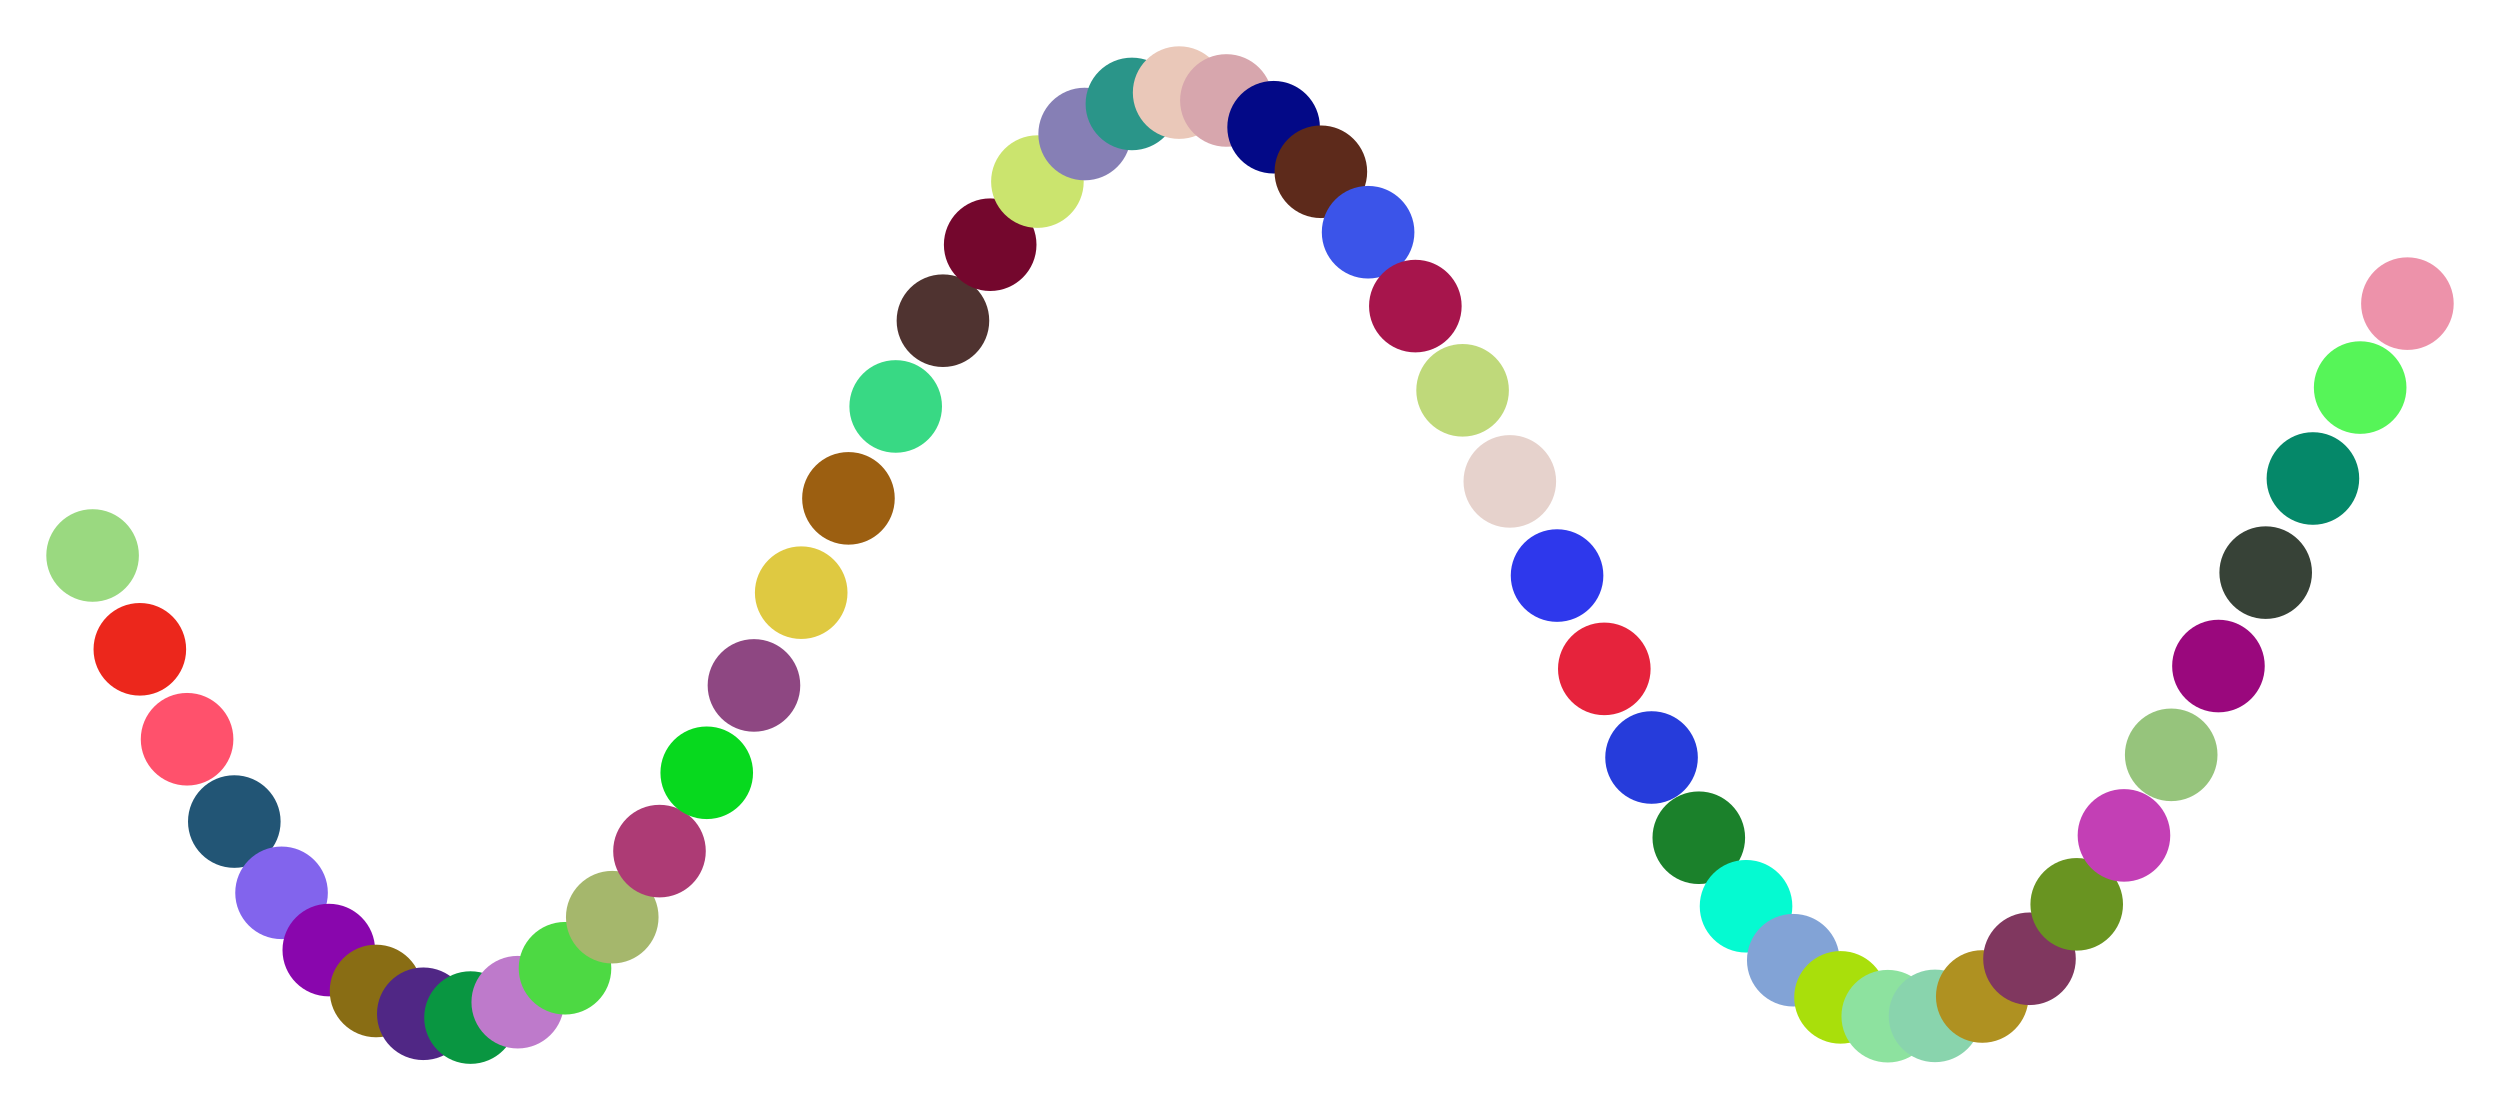
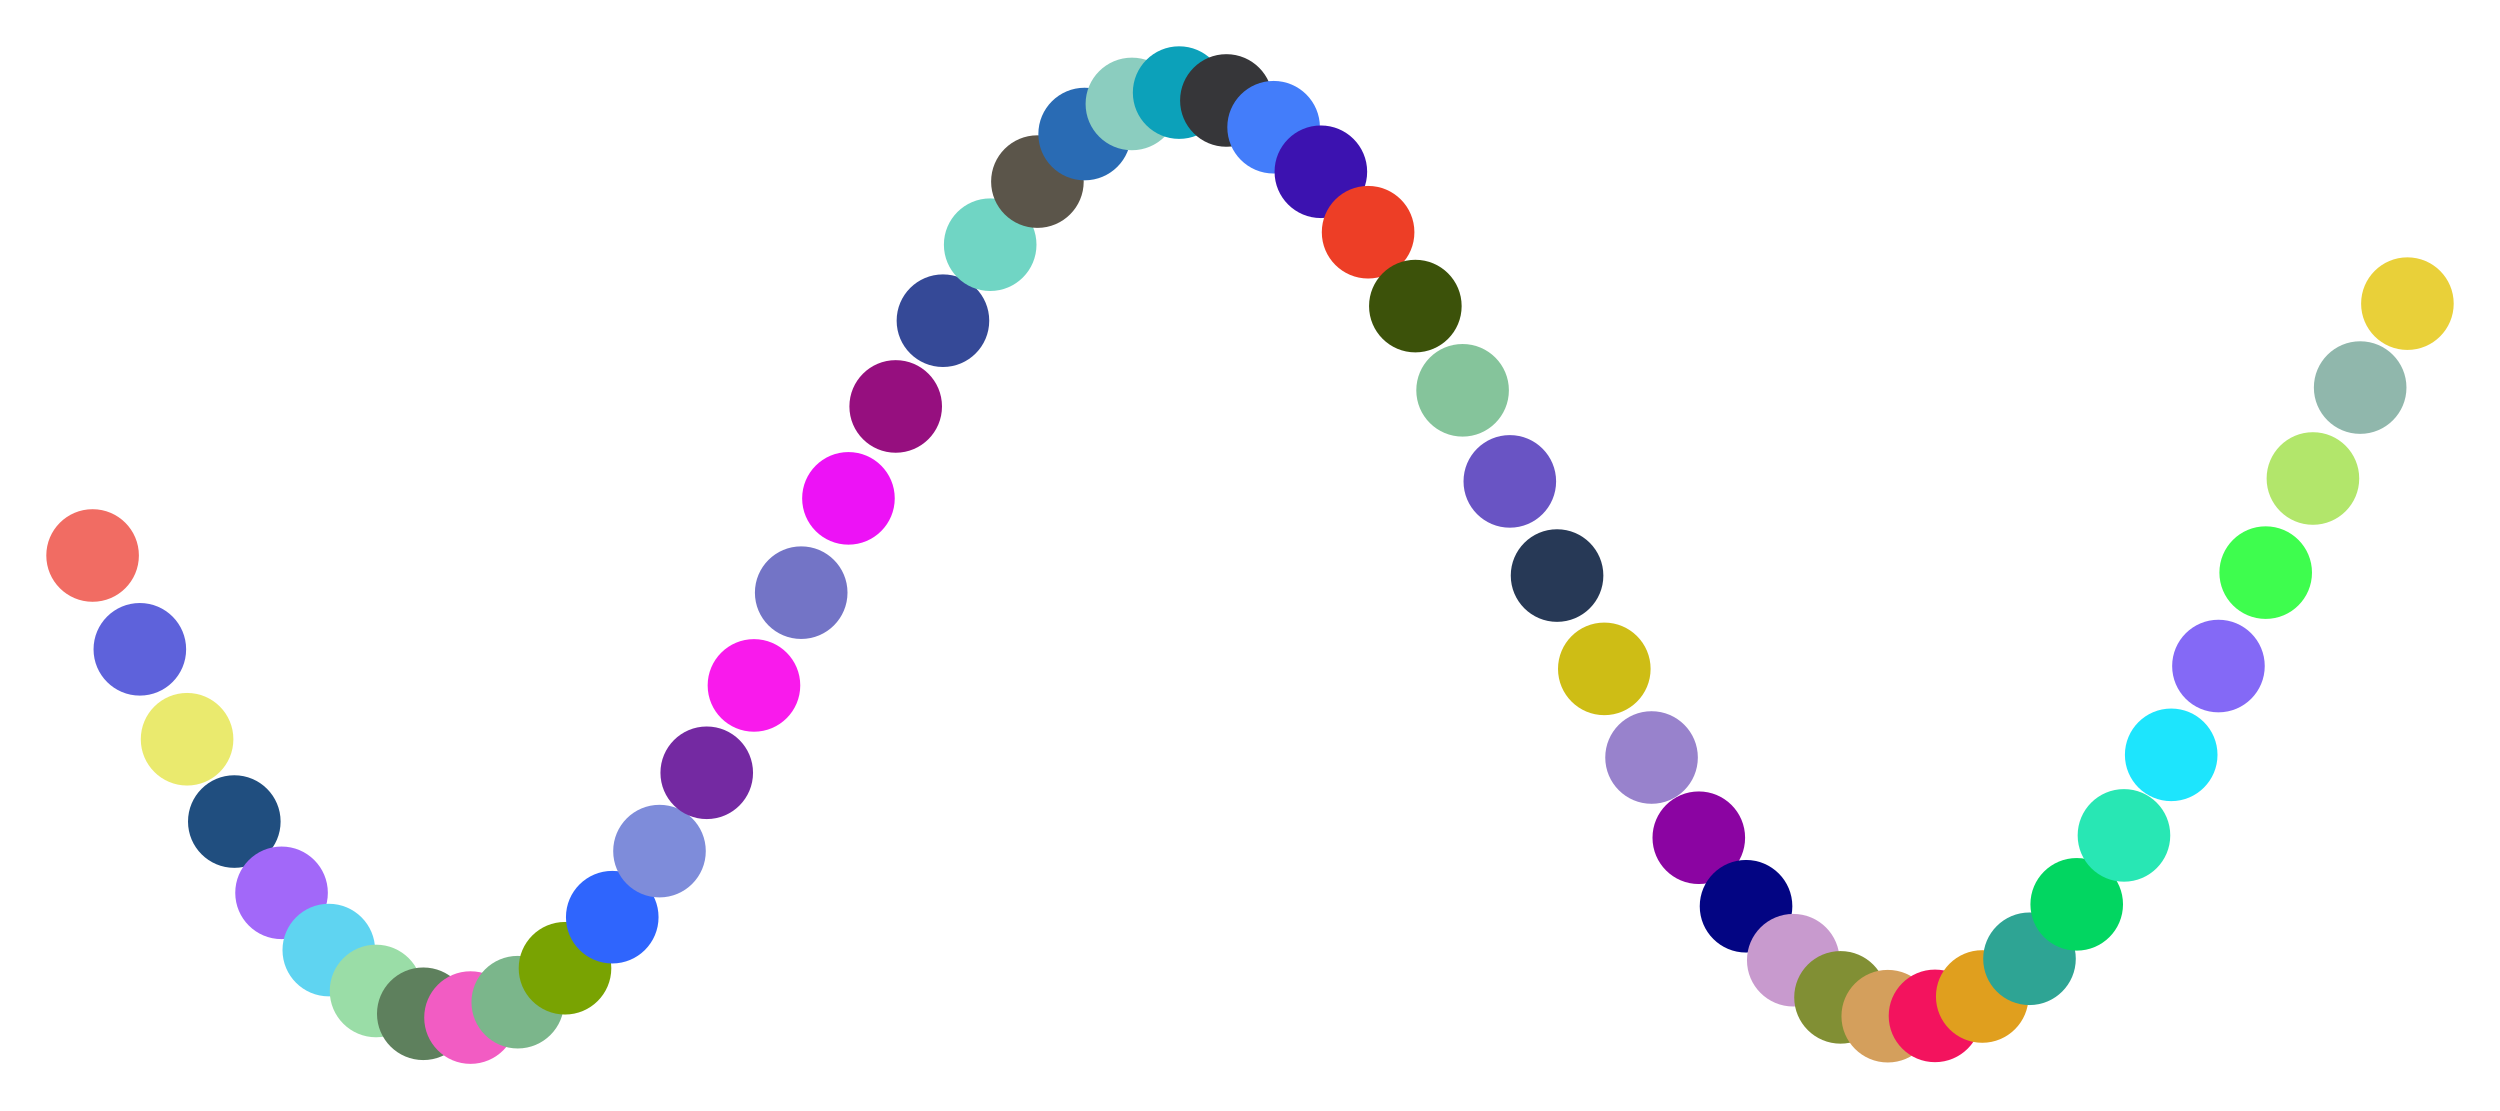
<svg xmlns="http://www.w3.org/2000/svg" width="200" height="88.812" viewBox="-4 26.003 108 47.958" version="1.1">
  <g>
-     <circle cx="0" cy="50" r="2" fill="#9ad980" />
-     <circle cx="2.041" cy="54.053" r="2" fill="#ec271c" />
-     <circle cx="4.082" cy="57.938" r="2" fill="#ff516c" />
-     <circle cx="6.122" cy="61.494" r="2" fill="#225575" />
-     <circle cx="8.163" cy="64.573" r="2" fill="#8264ed" />
-     <circle cx="10.204" cy="67.046" r="2" fill="#8906ad" />
-     <circle cx="12.245" cy="68.813" r="2" fill="#896d14" />
-     <circle cx="14.286" cy="69.798" r="2" fill="#502785" />
-     <circle cx="16.326" cy="69.962" r="2" fill="#099641" />
-     <circle cx="18.367" cy="69.297" r="2" fill="#be7acb" />
-     <circle cx="20.408" cy="67.831" r="2" fill="#4dd943" />
-     <circle cx="22.449" cy="65.625" r="2" fill="#a5b76c" />
-     <circle cx="24.49" cy="62.771" r="2" fill="#ad3b75" />
-     <circle cx="26.531" cy="59.387" r="2" fill="#07d91e" />
-     <circle cx="28.571" cy="55.613" r="2" fill="#8e4782" />
-     <circle cx="30.612" cy="51.606" r="2" fill="#dfc941" />
-     <circle cx="32.653" cy="47.532" r="2" fill="#9c5f11" />
-     <circle cx="34.694" cy="43.561" r="2" fill="#38d984" />
-     <circle cx="36.735" cy="39.857" r="2" fill="#4f3330" />
-     <circle cx="38.776" cy="36.574" r="2" fill="#74072d" />
-     <circle cx="40.816" cy="33.848" r="2" fill="#cbe46e" />
-     <circle cx="42.857" cy="31.793" r="2" fill="#867fb5" />
-     <circle cx="44.898" cy="30.493" r="2" fill="#2a9589" />
-     <circle cx="46.939" cy="30.003" r="2" fill="#eac8b9" />
-     <circle cx="48.98" cy="30.343" r="2" fill="#d7a6ad" />
-     <circle cx="51.02" cy="31.499" r="2" fill="#030987" />
-     <circle cx="53.061" cy="33.423" r="2" fill="#5d2a1b" />
-     <circle cx="55.102" cy="36.035" r="2" fill="#3b54e9" />
-     <circle cx="57.143" cy="39.226" r="2" fill="#a7154c" />
-     <circle cx="59.184" cy="42.864" r="2" fill="#bfd97a" />
-     <circle cx="61.224" cy="46.799" r="2" fill="#e6d2cc" />
-     <circle cx="63.265" cy="50.867" r="2" fill="#2e38ec" />
-     <circle cx="65.306" cy="54.898" r="2" fill="#e6233c" />
-     <circle cx="67.347" cy="58.727" r="2" fill="#263cdb" />
-     <circle cx="69.388" cy="62.193" r="2" fill="#1b812b" />
-     <circle cx="71.429" cy="65.153" r="2" fill="#05fad1" />
-     <circle cx="73.469" cy="67.484" r="2" fill="#82a3d6" />
-     <circle cx="75.51" cy="69.089" r="2" fill="#a9df0b" />
-     <circle cx="77.551" cy="69.902" r="2" fill="#8de29f" />
-     <circle cx="79.592" cy="69.889" r="2" fill="#89d4ad" />
-     <circle cx="81.633" cy="69.051" r="2" fill="#af9121" />
-     <circle cx="83.674" cy="67.422" r="2" fill="#80375f" />
-     <circle cx="85.714" cy="65.07" r="2" fill="#699421" />
-     <circle cx="87.755" cy="62.092" r="2" fill="#c33fb5" />
-     <circle cx="89.796" cy="58.612" r="2" fill="#96c47c" />
-     <circle cx="91.837" cy="54.776" r="2" fill="#9a087d" />
-     <circle cx="93.878" cy="50.74" r="2" fill="#374237" />
-     <circle cx="95.918" cy="46.674" r="2" fill="#058869" />
-     <circle cx="97.959" cy="42.746" r="2" fill="#56f558" />
-     <circle cx="100" cy="39.12" r="2" fill="#ed92aa" />
+     <circle cx="0" cy="50" r="2" fill="#f16c63" />
+     <circle cx="2.041" cy="54.053" r="2" fill="#5e62db" />
+     <circle cx="4.082" cy="57.938" r="2" fill="#eaea6e" />
+     <circle cx="6.122" cy="61.494" r="2" fill="#204e7f" />
+     <circle cx="8.163" cy="64.573" r="2" fill="#a268f9" />
+     <circle cx="10.204" cy="67.046" r="2" fill="#5fd4f1" />
+     <circle cx="12.245" cy="68.813" r="2" fill="#9adda7" />
+     <circle cx="14.286" cy="69.798" r="2" fill="#5e805d" />
+     <circle cx="16.326" cy="69.962" r="2" fill="#f25cc3" />
+     <circle cx="18.367" cy="69.297" r="2" fill="#7bb68b" />
+     <circle cx="20.408" cy="67.831" r="2" fill="#79a302" />
+     <circle cx="22.449" cy="65.625" r="2" fill="#2f65fd" />
+     <circle cx="24.49" cy="62.771" r="2" fill="#7e8cda" />
+     <circle cx="26.531" cy="59.387" r="2" fill="#7429a2" />
+     <circle cx="28.571" cy="55.613" r="2" fill="#f91aec" />
+     <circle cx="30.612" cy="51.606" r="2" fill="#7374c6" />
+     <circle cx="32.653" cy="47.532" r="2" fill="#ed12f6" />
+     <circle cx="34.694" cy="43.561" r="2" fill="#960f7f" />
+     <circle cx="36.735" cy="39.857" r="2" fill="#354997" />
+     <circle cx="38.776" cy="36.574" r="2" fill="#70d5c4" />
+     <circle cx="40.816" cy="33.848" r="2" fill="#5b554a" />
+     <circle cx="42.857" cy="31.793" r="2" fill="#296bb4" />
+     <circle cx="44.898" cy="30.493" r="2" fill="#8bcdbf" />
+     <circle cx="46.939" cy="30.003" r="2" fill="#0ca1ba" />
+     <circle cx="48.98" cy="30.343" r="2" fill="#363639" />
+     <circle cx="51.02" cy="31.499" r="2" fill="#437dfa" />
+     <circle cx="53.061" cy="33.423" r="2" fill="#3c12b0" />
+     <circle cx="55.102" cy="36.035" r="2" fill="#ed3e26" />
+     <circle cx="57.143" cy="39.226" r="2" fill="#3c520a" />
+     <circle cx="59.184" cy="42.864" r="2" fill="#85c49b" />
+     <circle cx="61.224" cy="46.799" r="2" fill="#6954c4" />
+     <circle cx="63.265" cy="50.867" r="2" fill="#273956" />
+     <circle cx="65.306" cy="54.898" r="2" fill="#cebd15" />
+     <circle cx="67.347" cy="58.727" r="2" fill="#9882cc" />
+     <circle cx="69.388" cy="62.193" r="2" fill="#8b04a2" />
+     <circle cx="71.429" cy="65.153" r="2" fill="#030583" />
+     <circle cx="73.469" cy="67.484" r="2" fill="#c89ace" />
+     <circle cx="75.51" cy="69.089" r="2" fill="#818f34" />
+     <circle cx="77.551" cy="69.902" r="2" fill="#d49f5c" />
+     <circle cx="79.592" cy="69.889" r="2" fill="#f3135e" />
+     <circle cx="81.633" cy="69.051" r="2" fill="#e09f1e" />
+     <circle cx="83.674" cy="67.422" r="2" fill="#2ea494" />
+     <circle cx="85.714" cy="65.07" r="2" fill="#02d661" />
+     <circle cx="87.755" cy="62.092" r="2" fill="#28e7b4" />
+     <circle cx="89.796" cy="58.612" r="2" fill="#1de5fd" />
+     <circle cx="91.837" cy="54.776" r="2" fill="#8469f6" />
+     <circle cx="93.878" cy="50.74" r="2" fill="#3efd4e" />
+     <circle cx="95.918" cy="46.674" r="2" fill="#b2e66b" />
+     <circle cx="97.959" cy="42.746" r="2" fill="#90b7ac" />
+     <circle cx="100" cy="39.12" r="2" fill="#e9d039" />
  </g>
</svg>
